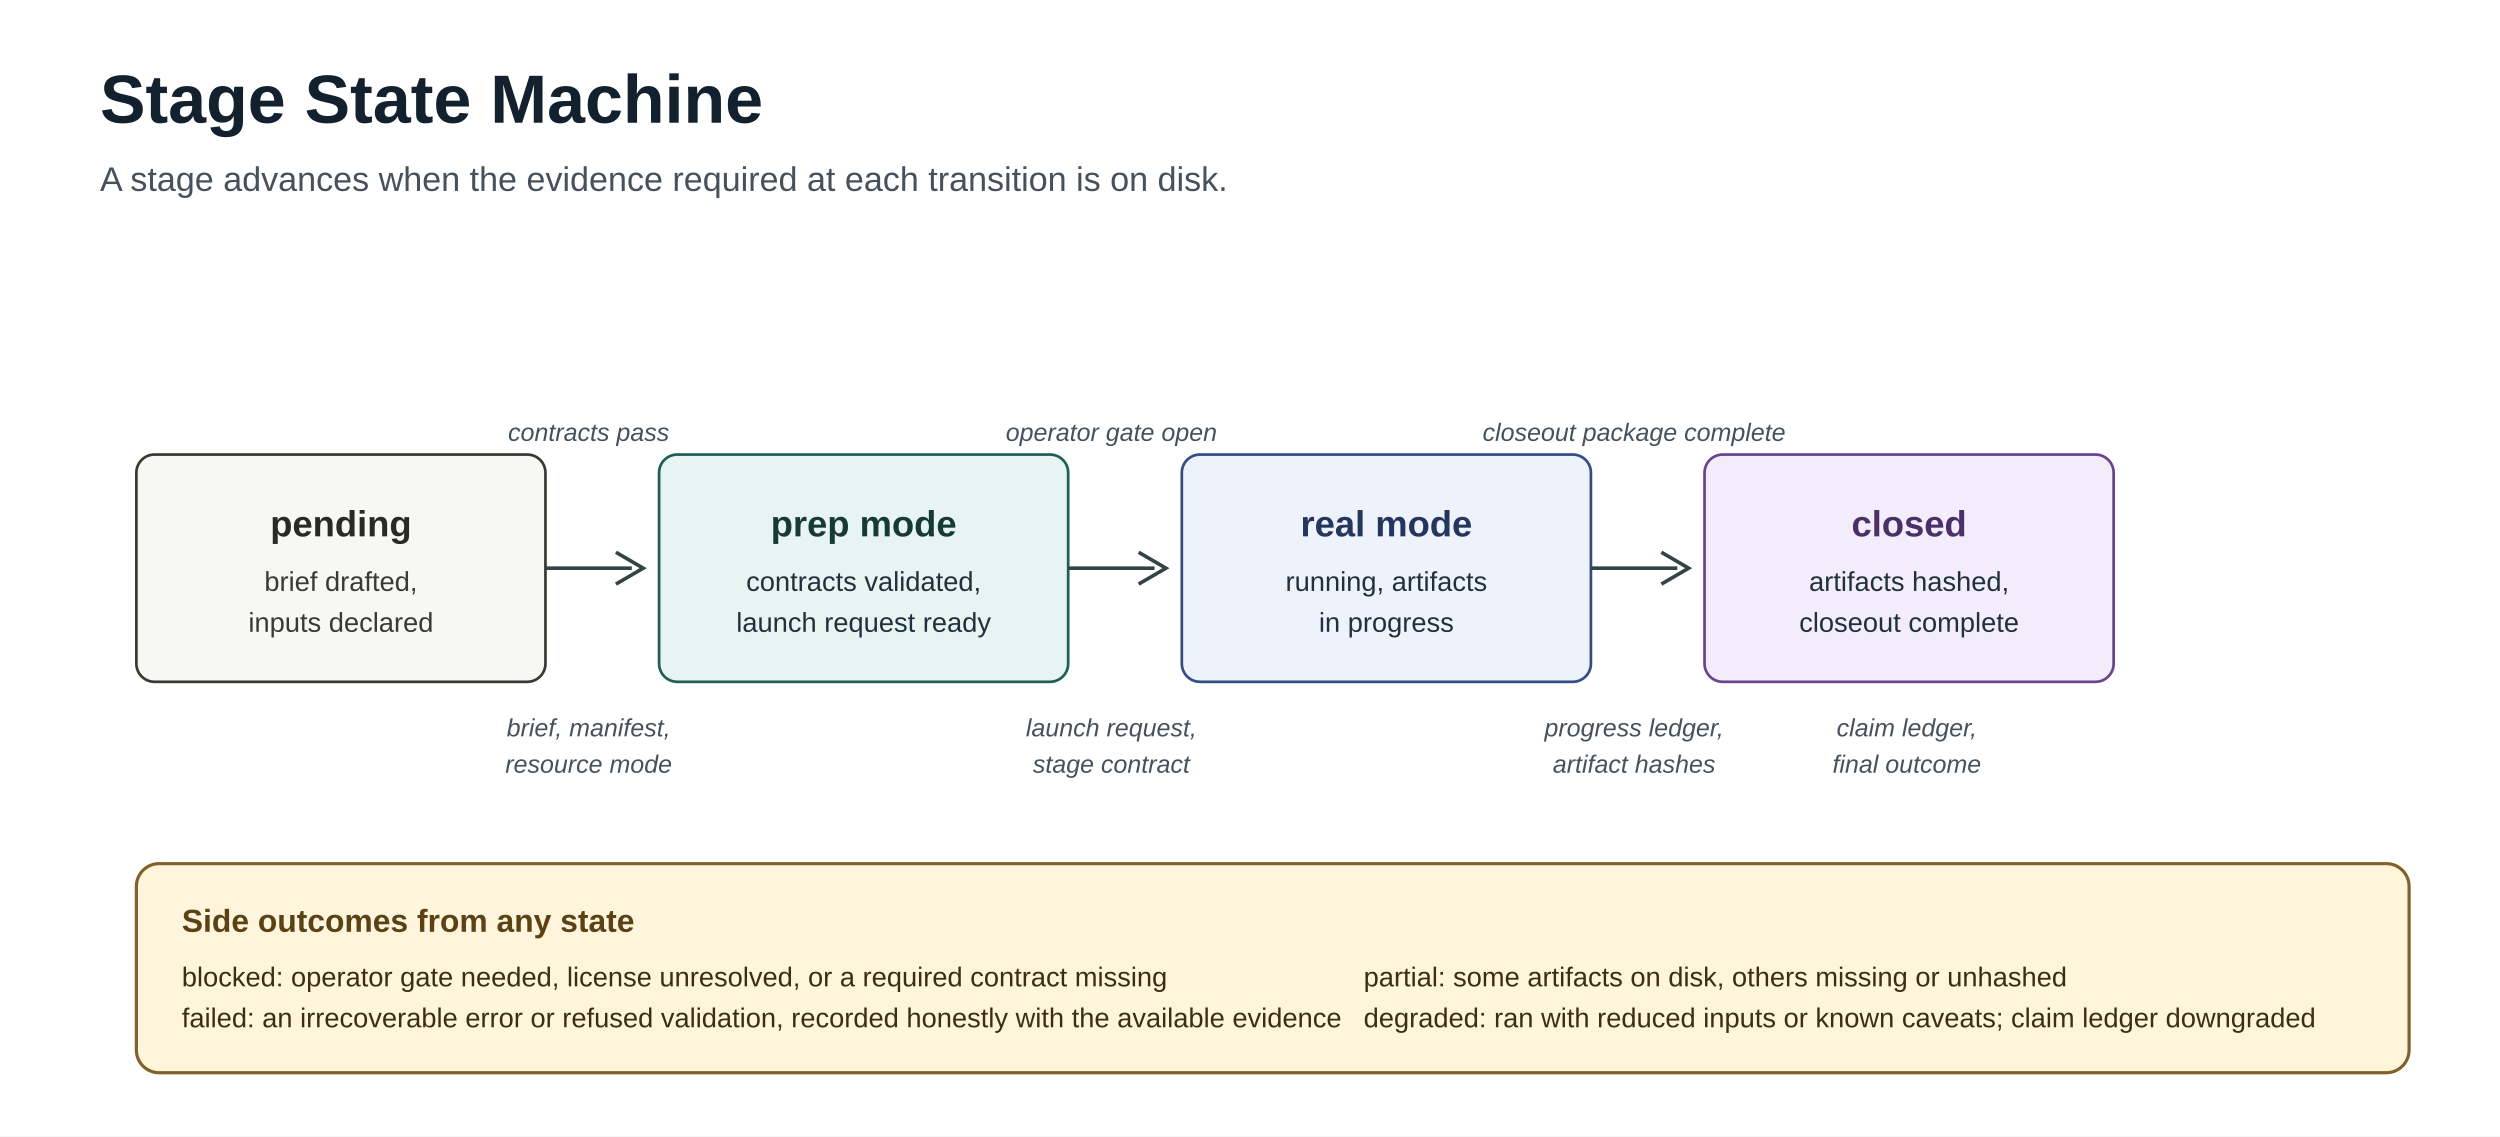
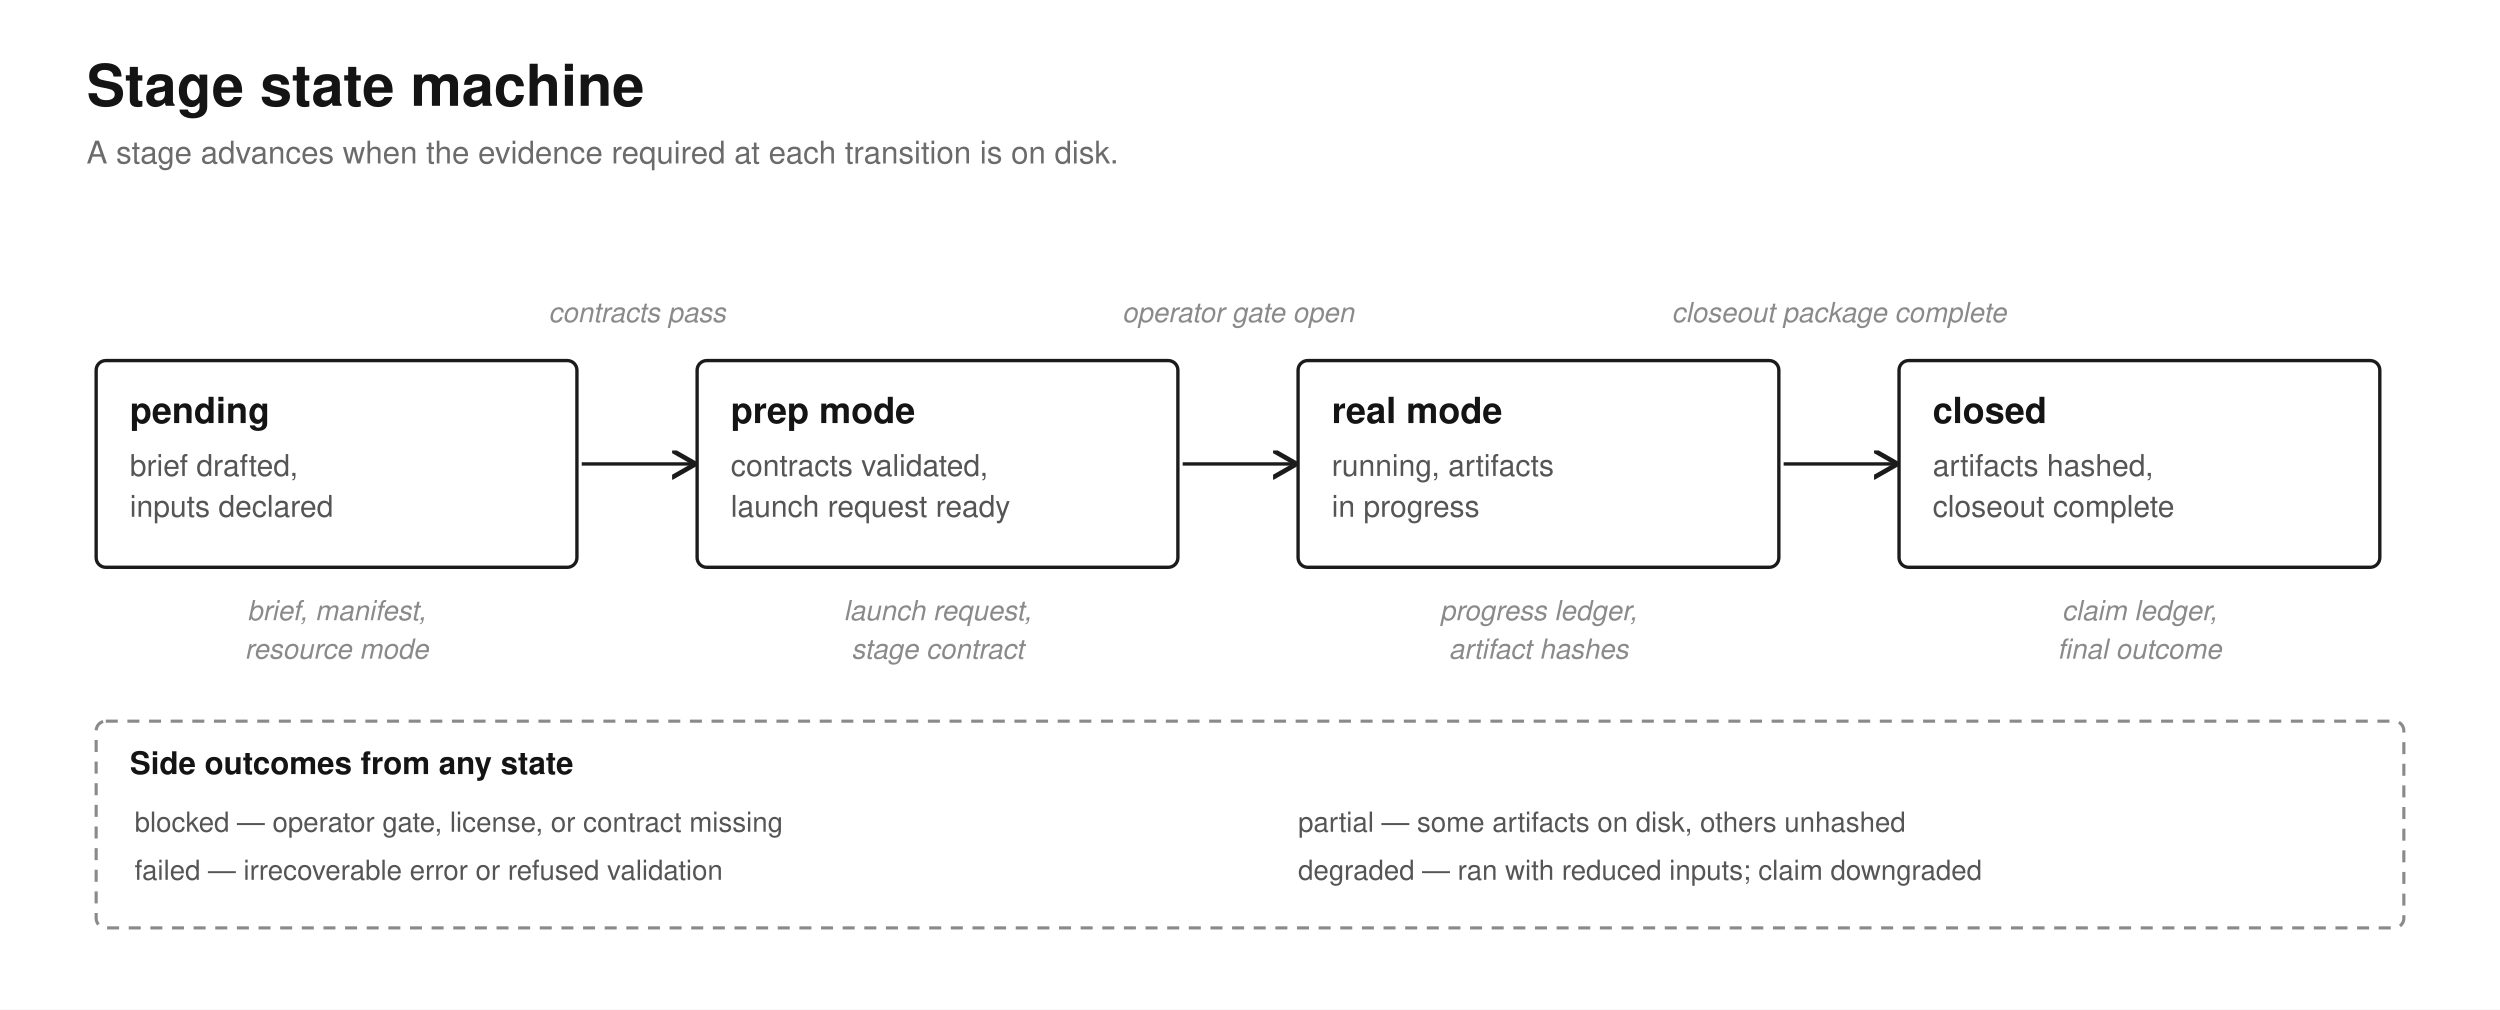
- <svg xmlns="http://www.w3.org/2000/svg" width="1100" height="500" viewBox="0 0 1100 500" role="img" aria-label="CryoCore stage state machine">
-   <rect width="1100" height="500" fill="#ffffff" />
-   <text x="44" y="54" font-family="Arial" font-size="30" font-weight="700" fill="#13212e">Stage State Machine</text>
-   <text x="44" y="84" font-family="Arial" font-size="15" fill="#46515c">A stage advances when the evidence required at each transition is on disk.</text>
-   <g transform="translate(60 200)">
-     <rect width="180" height="100" rx="8" fill="#f7f7f4" stroke="#3a3a32" stroke-width="1.2" />
-     <text x="90" y="36" font-family="Arial" font-size="16" font-weight="700" fill="#2a2a22" text-anchor="middle">pending</text>
-     <text x="90" y="60" font-family="Arial" font-size="12" fill="#3a3a32" text-anchor="middle">brief drafted,</text>
-     <text x="90" y="78" font-family="Arial" font-size="12" fill="#3a3a32" text-anchor="middle">inputs declared</text>
+ <svg xmlns="http://www.w3.org/2000/svg" width="1040" height="420" viewBox="0 0 1040 420" font-family="Helvetica, Arial, sans-serif" role="img" aria-label="stage-state-machine">
+   <defs>
+     <marker id="ar" markerWidth="9" markerHeight="9" refX="6" refY="4" orient="auto">
+       <path d="M0,0 L7,4 L0,8" fill="none" stroke="#1b1b1b" stroke-width="1.4" stroke-linecap="round" stroke-linejoin="round" />
+     </marker>
+   </defs>
+   <rect width="1040" height="420" fill="#ffffff" />
+   <text x="36" y="44" font-size="24" fill="#141414" font-weight="700" text-anchor="start">Stage state machine</text>
+   <text x="36" y="68" font-size="13" fill="#6b6b6b" font-weight="400" text-anchor="start">A stage advances when the evidence required at each transition is on disk.</text>
+   <g transform="translate(40 150)">
+     <rect width="200" height="86" rx="4" fill="#ffffff" stroke="#1b1b1b" stroke-width="1.4" />
+     <text x="14" y="26" font-size="15" fill="#141414" font-weight="700" text-anchor="start">pending</text>
+     <text x="14" y="48" font-size="12.5" fill="#555555" font-weight="400" text-anchor="start">brief drafted,</text>
+     <text x="14" y="65" font-size="12.5" fill="#555555" font-weight="400" text-anchor="start">inputs declared</text>
  </g>
-   <g transform="translate(290 200)">
-     <rect width="180" height="100" rx="8" fill="#e8f4f1" stroke="#1f5f55" stroke-width="1.2" />
-     <text x="90" y="36" font-family="Arial" font-size="16" font-weight="700" fill="#163b35" text-anchor="middle">prep mode</text>
-     <text x="90" y="60" font-family="Arial" font-size="12" fill="#20303d" text-anchor="middle">contracts validated,</text>
-     <text x="90" y="78" font-family="Arial" font-size="12" fill="#20303d" text-anchor="middle">launch request ready</text>
+   <g transform="translate(290 150)">
+     <rect width="200" height="86" rx="4" fill="#ffffff" stroke="#1b1b1b" stroke-width="1.4" />
+     <text x="14" y="26" font-size="15" fill="#141414" font-weight="700" text-anchor="start">prep mode</text>
+     <text x="14" y="48" font-size="12.5" fill="#555555" font-weight="400" text-anchor="start">contracts validated,</text>
+     <text x="14" y="65" font-size="12.5" fill="#555555" font-weight="400" text-anchor="start">launch request ready</text>
  </g>
-   <g transform="translate(520 200)">
-     <rect width="180" height="100" rx="8" fill="#eef2fb" stroke="#344e85" stroke-width="1.2" />
-     <text x="90" y="36" font-family="Arial" font-size="16" font-weight="700" fill="#24365e" text-anchor="middle">real mode</text>
-     <text x="90" y="60" font-family="Arial" font-size="12" fill="#20303d" text-anchor="middle">running, artifacts</text>
-     <text x="90" y="78" font-family="Arial" font-size="12" fill="#20303d" text-anchor="middle">in progress</text>
+   <g transform="translate(540 150)">
+     <rect width="200" height="86" rx="4" fill="#ffffff" stroke="#1b1b1b" stroke-width="1.4" />
+     <text x="14" y="26" font-size="15" fill="#141414" font-weight="700" text-anchor="start">real mode</text>
+     <text x="14" y="48" font-size="12.5" fill="#555555" font-weight="400" text-anchor="start">running, artifacts</text>
+     <text x="14" y="65" font-size="12.5" fill="#555555" font-weight="400" text-anchor="start">in progress</text>
  </g>
-   <g transform="translate(750 200)">
-     <rect width="180" height="100" rx="8" fill="#f3ecfa" stroke="#68458e" stroke-width="1.2" />
-     <text x="90" y="36" font-family="Arial" font-size="16" font-weight="700" fill="#4b2f68" text-anchor="middle">closed</text>
-     <text x="90" y="60" font-family="Arial" font-size="12" fill="#20303d" text-anchor="middle">artifacts hashed,</text>
-     <text x="90" y="78" font-family="Arial" font-size="12" fill="#20303d" text-anchor="middle">closeout complete</text>
+   <g transform="translate(790 150)">
+     <rect width="200" height="86" rx="4" fill="#ffffff" stroke="#1b1b1b" stroke-width="1.4" />
+     <text x="14" y="26" font-size="15" fill="#141414" font-weight="700" text-anchor="start">closed</text>
+     <text x="14" y="48" font-size="12.5" fill="#555555" font-weight="400" text-anchor="start">artifacts hashed,</text>
+     <text x="14" y="65" font-size="12.5" fill="#555555" font-weight="400" text-anchor="start">closeout complete</text>
  </g>
-   <g stroke="#344" stroke-width="1.6" fill="none">
-     <line x1="240" y1="250" x2="278" y2="250" />
-     <path d="M271 243 L283 250 L271 257" />
-     <line x1="470" y1="250" x2="508" y2="250" />
-     <path d="M501 243 L513 250 L501 257" />
-     <line x1="700" y1="250" x2="738" y2="250" />
-     <path d="M731 243 L743 250 L731 257" />
+   <line x1="242" y1="193.0" x2="288" y2="193.0" stroke="#1b1b1b" stroke-width="1.4" marker-end="url(#ar)" />
+   <text x="265.0" y="134" font-size="11.5" fill="#8a8a8a" font-weight="400" text-anchor="middle" font-style="italic">contracts pass</text>
+   <line x1="492" y1="193.0" x2="538" y2="193.0" stroke="#1b1b1b" stroke-width="1.4" marker-end="url(#ar)" />
+   <text x="515.0" y="134" font-size="11.5" fill="#8a8a8a" font-weight="400" text-anchor="middle" font-style="italic">operator gate open</text>
+   <line x1="742" y1="193.0" x2="788" y2="193.0" stroke="#1b1b1b" stroke-width="1.4" marker-end="url(#ar)" />
+   <text x="765.0" y="134" font-size="11.5" fill="#8a8a8a" font-weight="400" text-anchor="middle" font-style="italic">closeout package complete</text>
+   <text x="140.0" y="258" font-size="11.5" fill="#8a8a8a" font-weight="400" text-anchor="middle" font-style="italic">brief, manifest,</text>
+   <text x="140.0" y="274" font-size="11.5" fill="#8a8a8a" font-weight="400" text-anchor="middle" font-style="italic">resource mode</text>
+   <text x="390.0" y="258" font-size="11.5" fill="#8a8a8a" font-weight="400" text-anchor="middle" font-style="italic">launch request,</text>
+   <text x="390.0" y="274" font-size="11.5" fill="#8a8a8a" font-weight="400" text-anchor="middle" font-style="italic">stage contract</text>
+   <text x="640.0" y="258" font-size="11.5" fill="#8a8a8a" font-weight="400" text-anchor="middle" font-style="italic">progress ledger,</text>
+   <text x="640.0" y="274" font-size="11.5" fill="#8a8a8a" font-weight="400" text-anchor="middle" font-style="italic">artifact hashes</text>
+   <text x="890.0" y="258" font-size="11.5" fill="#8a8a8a" font-weight="400" text-anchor="middle" font-style="italic">claim ledger,</text>
+   <text x="890.0" y="274" font-size="11.5" fill="#8a8a8a" font-weight="400" text-anchor="middle" font-style="italic">final outcome</text>
+   <g transform="translate(40 300)">
+     <rect width="960" height="86" rx="4" fill="none" stroke="#8a8a8a" stroke-width="1.3" stroke-dasharray="5 4" />
+     <text x="14" y="22" font-size="13" fill="#141414" font-weight="700" text-anchor="start">Side outcomes from any state</text>
  </g>
-   <text x="259" y="194" font-family="Arial" font-size="11" font-style="italic" fill="#46515c" text-anchor="middle">contracts pass</text>
-   <text x="489" y="194" font-family="Arial" font-size="11" font-style="italic" fill="#46515c" text-anchor="middle">operator gate open</text>
-   <text x="719" y="194" font-family="Arial" font-size="11" font-style="italic" fill="#46515c" text-anchor="middle">closeout package complete</text>
-   <text x="259" y="324" font-family="Arial" font-size="11" font-style="italic" fill="#46515c" text-anchor="middle">brief, manifest,</text>
-   <text x="259" y="340" font-family="Arial" font-size="11" font-style="italic" fill="#46515c" text-anchor="middle">resource mode</text>
-   <text x="489" y="324" font-family="Arial" font-size="11" font-style="italic" fill="#46515c" text-anchor="middle">launch request,</text>
-   <text x="489" y="340" font-family="Arial" font-size="11" font-style="italic" fill="#46515c" text-anchor="middle">stage contract</text>
-   <text x="719" y="324" font-family="Arial" font-size="11" font-style="italic" fill="#46515c" text-anchor="middle">progress ledger,</text>
-   <text x="719" y="340" font-family="Arial" font-size="11" font-style="italic" fill="#46515c" text-anchor="middle">artifact hashes</text>
-   <text x="839" y="324" font-family="Arial" font-size="11" font-style="italic" fill="#46515c" text-anchor="middle">claim ledger,</text>
-   <text x="839" y="340" font-family="Arial" font-size="11" font-style="italic" fill="#46515c" text-anchor="middle">final outcome</text>
-   <g transform="translate(60 380)">
-     <rect width="1000" height="92" rx="10" fill="#fff5dc" stroke="#806128" stroke-width="1.4" />
-     <text x="20" y="30" font-family="Arial" font-size="14" font-weight="700" fill="#5a4215">Side outcomes from any state</text>
-     <text x="20" y="54" font-family="Arial" font-size="12" fill="#3a2e15">blocked: operator gate needed, license unresolved, or a required contract missing</text>
-     <text x="20" y="72" font-family="Arial" font-size="12" fill="#3a2e15">failed: an irrecoverable error or refused validation, recorded honestly with the available evidence</text>
-     <text x="540" y="54" font-family="Arial" font-size="12" fill="#3a2e15">partial: some artifacts on disk, others missing or unhashed</text>
-     <text x="540" y="72" font-family="Arial" font-size="12" fill="#3a2e15">degraded: ran with reduced inputs or known caveats; claim ledger downgraded</text>
-   </g>
+   <text x="56" y="346" font-size="11.5" fill="#555555" font-weight="400" text-anchor="start">blocked — operator gate, license, or contract missing</text>
+   <text x="56" y="366" font-size="11.5" fill="#555555" font-weight="400" text-anchor="start">failed — irrecoverable error or refused validation</text>
+   <text x="540" y="346" font-size="11.5" fill="#555555" font-weight="400" text-anchor="start">partial — some artifacts on disk, others unhashed</text>
+   <text x="540" y="366" font-size="11.5" fill="#555555" font-weight="400" text-anchor="start">degraded — ran with reduced inputs; claim downgraded</text>
</svg>
